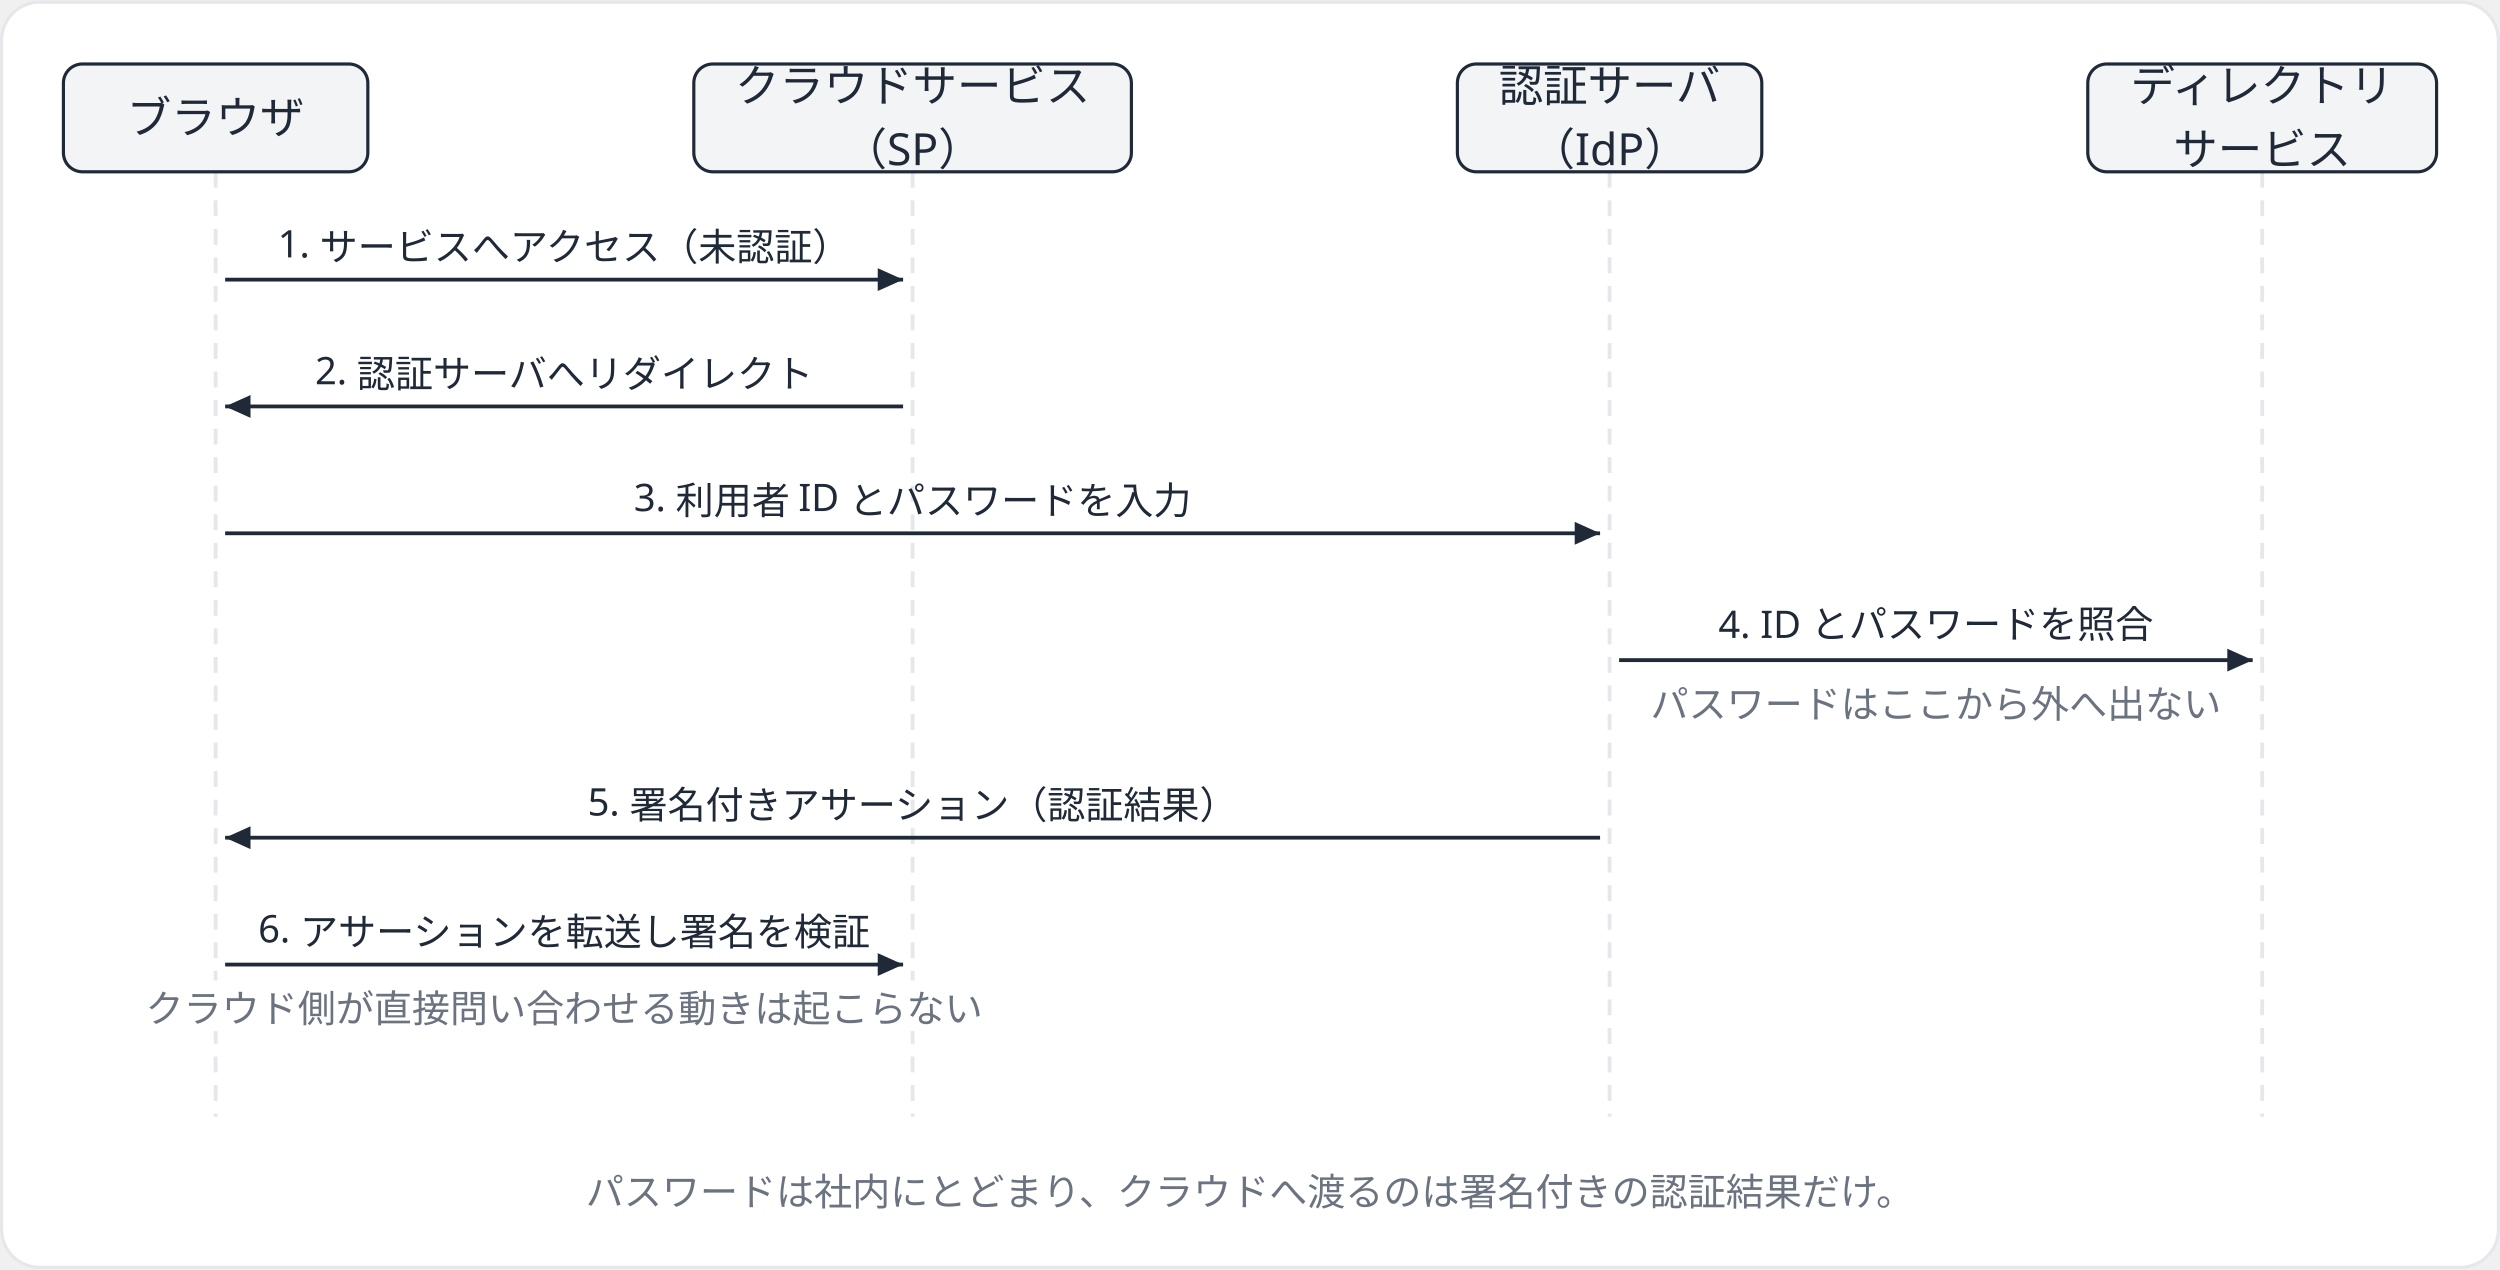
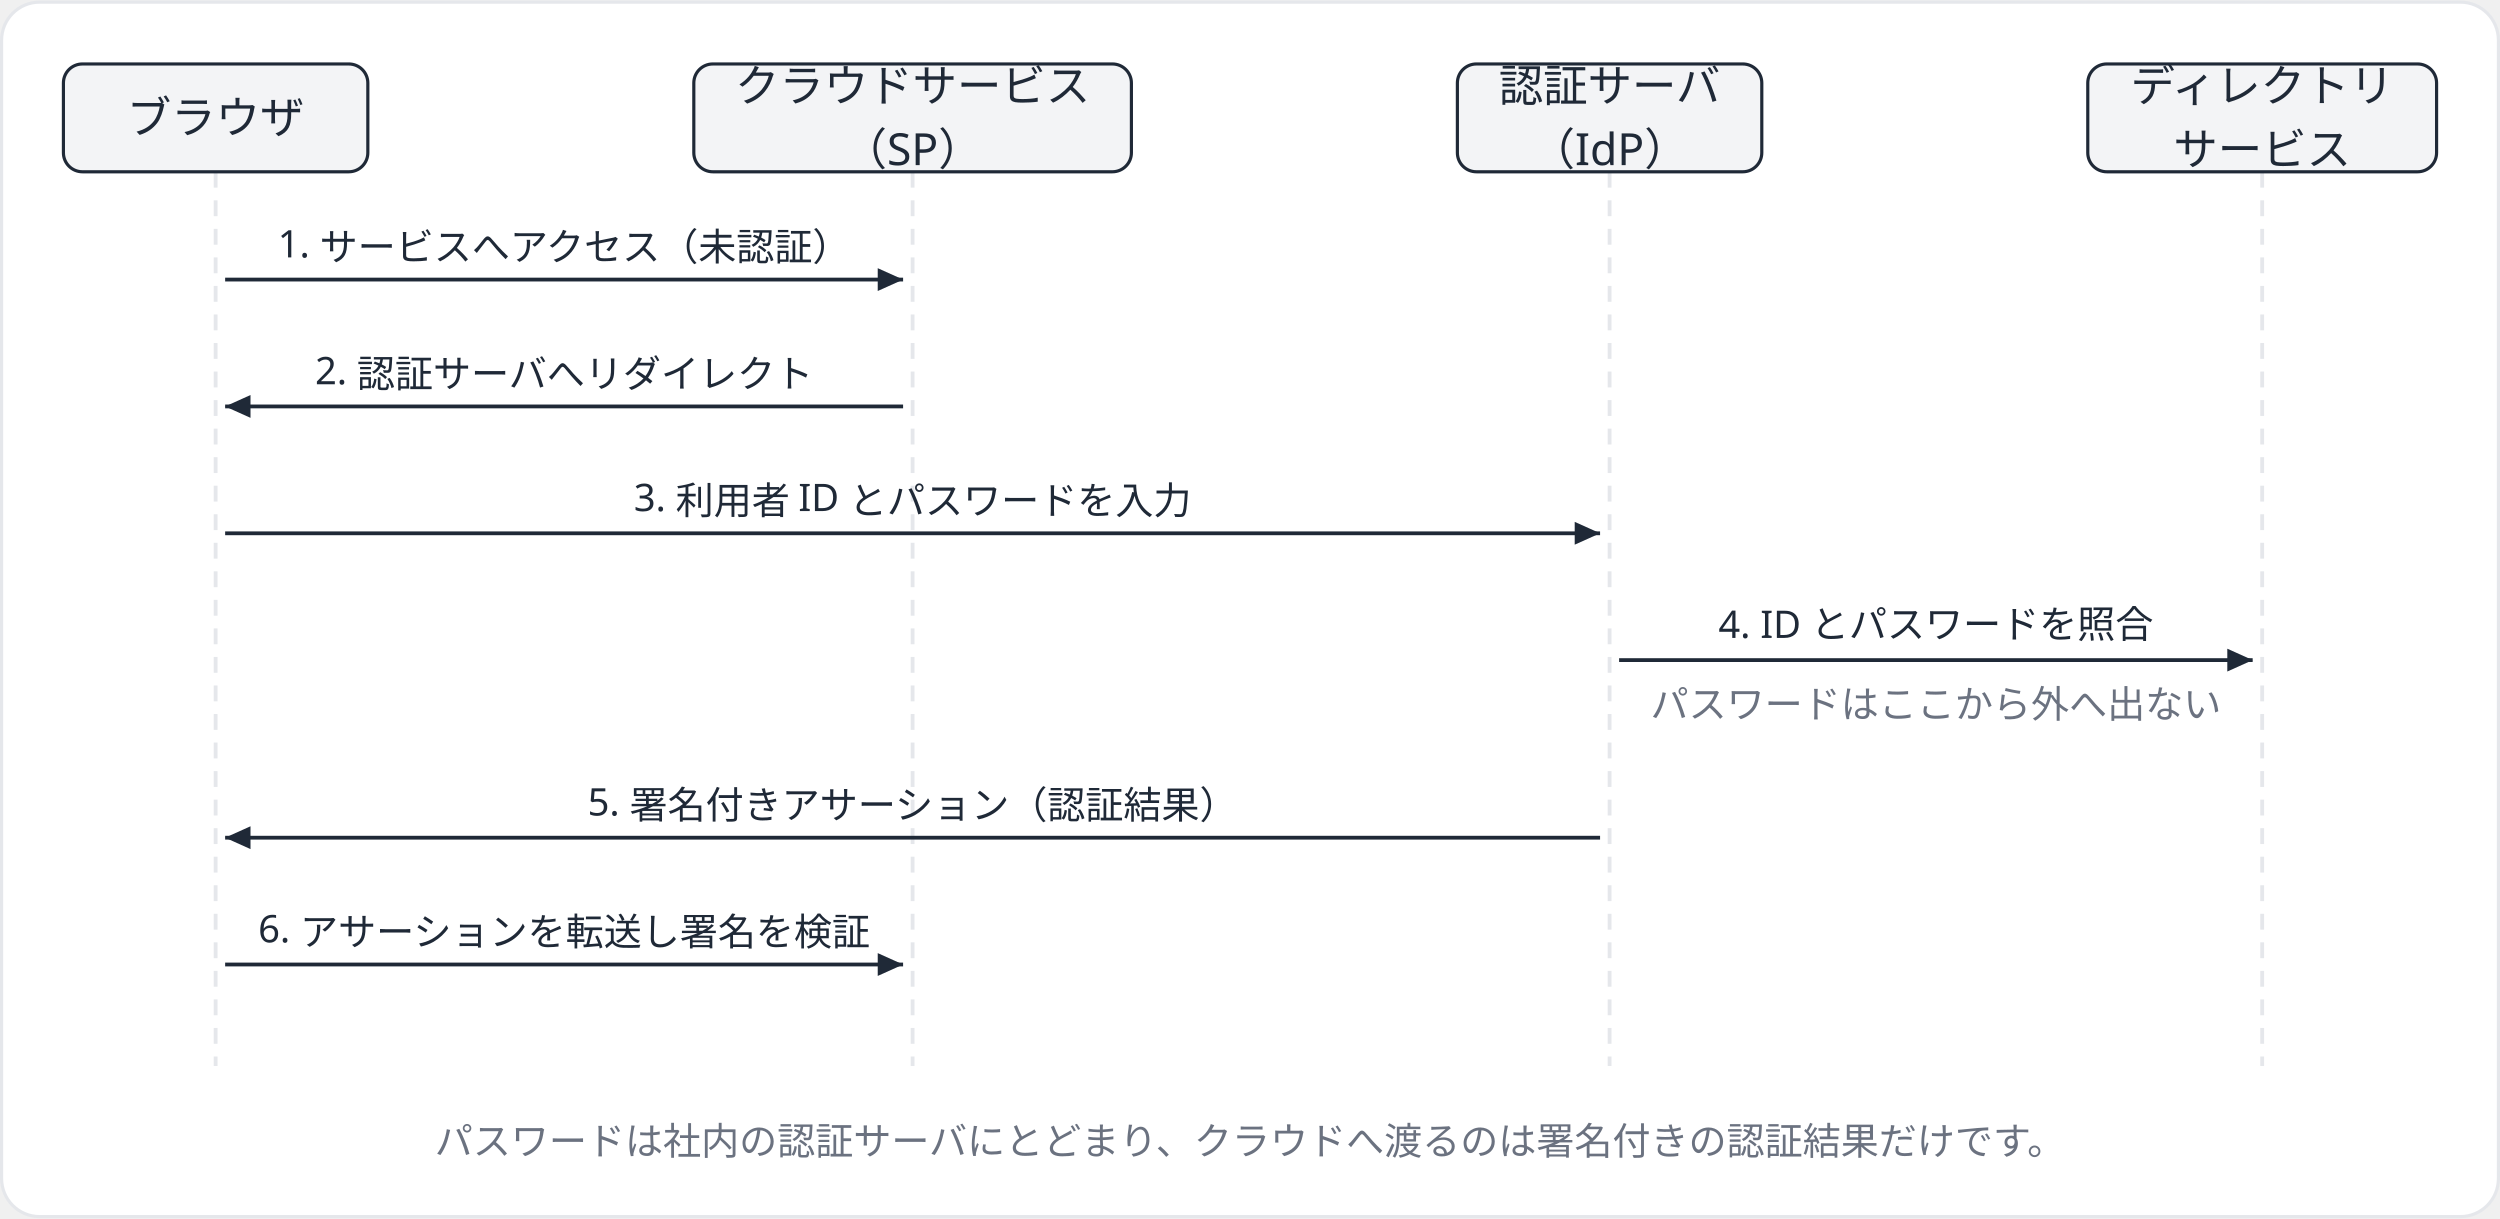
- <svg xmlns="http://www.w3.org/2000/svg" width="640" height="325" viewBox="0 0 788.4 400" role="img">
-   <rect x="0.5" y="0.5" width="787.4" height="399" rx="12" fill="#ffffff" stroke="#e5e7eb" stroke-width="1" />
+ <svg xmlns="http://www.w3.org/2000/svg" width="640" height="312" viewBox="0 0 788.4 384" role="img">
+   <rect x="0.5" y="0.5" width="787.4" height="383" rx="12" fill="#ffffff" stroke="#e5e7eb" stroke-width="1" />
  <g transform="translate(20 20)">
-     <line x1="48" y1="34" x2="48" y2="332" stroke="#e5e7eb" stroke-width="1.2" stroke-dasharray="5 4" />
-     <line x1="267.8" y1="34" x2="267.8" y2="332" stroke="#e5e7eb" stroke-width="1.2" stroke-dasharray="5 4" />
-     <line x1="487.6" y1="34" x2="487.6" y2="332" stroke="#e5e7eb" stroke-width="1.2" stroke-dasharray="5 4" />
-     <line x1="693.4" y1="34" x2="693.4" y2="332" stroke="#e5e7eb" stroke-width="1.2" stroke-dasharray="5 4" />
+     <line x1="48" y1="34" x2="48" y2="316" stroke="#e5e7eb" stroke-width="1.2" stroke-dasharray="5 4" />
+     <line x1="267.8" y1="34" x2="267.8" y2="316" stroke="#e5e7eb" stroke-width="1.2" stroke-dasharray="5 4" />
+     <line x1="487.6" y1="34" x2="487.6" y2="316" stroke="#e5e7eb" stroke-width="1.2" stroke-dasharray="5 4" />
+     <line x1="693.4" y1="34" x2="693.4" y2="316" stroke="#e5e7eb" stroke-width="1.2" stroke-dasharray="5 4" />
    <rect x="0" y="0" width="96" height="34" rx="6" fill="#f3f4f6" stroke="#1f2937" stroke-width="1" />
    <text x="48" y="21.9" font-family="Hiragino Sans, Hiragino Kaku Gothic ProN, Noto Sans JP, Yu Gothic, Meiryo, sans-serif" font-size="14" fill="#1f2937" text-anchor="middle">ブラウザ</text>
    <rect x="198.8" y="0" width="138" height="34" rx="6" fill="#f3f4f6" stroke="#1f2937" stroke-width="1" />
    <text x="267.8" y="11.9" font-family="Hiragino Sans, Hiragino Kaku Gothic ProN, Noto Sans JP, Yu Gothic, Meiryo, sans-serif" font-size="14" fill="#1f2937" text-anchor="middle">クラウドサービス</text>
    <text x="267.8" y="31.9" font-family="Hiragino Sans, Hiragino Kaku Gothic ProN, Noto Sans JP, Yu Gothic, Meiryo, sans-serif" font-size="14" fill="#1f2937" text-anchor="middle">（SP）</text>
    <rect x="439.6" y="0" width="96" height="34" rx="6" fill="#f3f4f6" stroke="#1f2937" stroke-width="1" />
    <text x="487.6" y="11.9" font-family="Hiragino Sans, Hiragino Kaku Gothic ProN, Noto Sans JP, Yu Gothic, Meiryo, sans-serif" font-size="14" fill="#1f2937" text-anchor="middle">認証サーバ</text>
    <text x="487.6" y="31.9" font-family="Hiragino Sans, Hiragino Kaku Gothic ProN, Noto Sans JP, Yu Gothic, Meiryo, sans-serif" font-size="14" fill="#1f2937" text-anchor="middle">（IdP）</text>
    <rect x="638.4" y="0" width="110" height="34" rx="6" fill="#f3f4f6" stroke="#1f2937" stroke-width="1" />
    <text x="693.4" y="11.9" font-family="Hiragino Sans, Hiragino Kaku Gothic ProN, Noto Sans JP, Yu Gothic, Meiryo, sans-serif" font-size="14" fill="#1f2937" text-anchor="middle">ディレクトリ</text>
    <text x="693.4" y="31.9" font-family="Hiragino Sans, Hiragino Kaku Gothic ProN, Noto Sans JP, Yu Gothic, Meiryo, sans-serif" font-size="14" fill="#1f2937" text-anchor="middle">サービス</text>
    <polyline points="51,68 264.8,68" fill="none" stroke="#1f2937" stroke-width="1.2" stroke-linejoin="round" />
    <polygon points="264.8,68 256.8,71.6 256.8,64.4" fill="#1f2937" />
    <text x="157.9" y="61" font-family="Hiragino Sans, Hiragino Kaku Gothic ProN, Noto Sans JP, Yu Gothic, Meiryo, sans-serif" font-size="12" fill="#1f2937" text-anchor="middle">1. サービスへアクセス（未認証）</text>
    <polyline points="264.8,108 51,108" fill="none" stroke="#1f2937" stroke-width="1.2" stroke-linejoin="round" />
    <polygon points="51,108 59,104.4 59,111.6" fill="#1f2937" />
    <text x="157.9" y="101" font-family="Hiragino Sans, Hiragino Kaku Gothic ProN, Noto Sans JP, Yu Gothic, Meiryo, sans-serif" font-size="12" fill="#1f2937" text-anchor="middle">2. 認証サーバへリダイレクト</text>
    <polyline points="51,148 484.6,148" fill="none" stroke="#1f2937" stroke-width="1.2" stroke-linejoin="round" />
    <polygon points="484.6,148 476.6,151.6 476.6,144.4" fill="#1f2937" />
    <text x="267.8" y="141" font-family="Hiragino Sans, Hiragino Kaku Gothic ProN, Noto Sans JP, Yu Gothic, Meiryo, sans-serif" font-size="12" fill="#1f2937" text-anchor="middle">3. 利用者 ID とパスワードを入力</text>
    <polyline points="490.6,188 690.4,188" fill="none" stroke="#1f2937" stroke-width="1.2" stroke-linejoin="round" />
    <polygon points="690.4,188 682.4,191.6 682.4,184.4" fill="#1f2937" />
    <text x="590.5" y="181" font-family="Hiragino Sans, Hiragino Kaku Gothic ProN, Noto Sans JP, Yu Gothic, Meiryo, sans-serif" font-size="12" fill="#1f2937" text-anchor="middle">4. ID とパスワードを照合</text>
    <rect x="496.5" y="193" width="188" height="16" rx="3" fill="#ffffff" />
    <text x="590.5" y="206.2" font-family="Hiragino Sans, Hiragino Kaku Gothic ProN, Noto Sans JP, Yu Gothic, Meiryo, sans-serif" font-size="12" fill="#6b7280" text-anchor="middle">パスワードはここから外へ出ない</text>
    <polyline points="484.6,244 51,244" fill="none" stroke="#1f2937" stroke-width="1.2" stroke-linejoin="round" />
    <polygon points="51,244 59,240.4 59,247.6" fill="#1f2937" />
    <text x="267.8" y="237" font-family="Hiragino Sans, Hiragino Kaku Gothic ProN, Noto Sans JP, Yu Gothic, Meiryo, sans-serif" font-size="12" fill="#1f2937" text-anchor="middle">5. 署名付きアサーション（認証結果）</text>
    <polyline points="51,284 264.8,284" fill="none" stroke="#1f2937" stroke-width="1.2" stroke-linejoin="round" />
    <polygon points="264.8,284 256.8,287.6 256.8,280.4" fill="#1f2937" />
    <text x="157.9" y="277" font-family="Hiragino Sans, Hiragino Kaku Gothic ProN, Noto Sans JP, Yu Gothic, Meiryo, sans-serif" font-size="12" fill="#1f2937" text-anchor="middle">6. アサーションを転送し署名を検証</text>
-     <rect x="21.9" y="289" width="272" height="16" rx="3" fill="#ffffff" />
-     <text x="157.9" y="302.2" font-family="Hiragino Sans, Hiragino Kaku Gothic ProN, Noto Sans JP, Yu Gothic, Meiryo, sans-serif" font-size="12" fill="#6b7280" text-anchor="middle">クラウド側が直接問い合わせる動きは起こらない</text>
  </g>
-   <text x="394.2" y="380" font-family="Hiragino Sans, Hiragino Kaku Gothic ProN, Noto Sans JP, Yu Gothic, Meiryo, sans-serif" font-size="12" fill="#6b7280" text-anchor="middle">パスワードは社内にとどまり、クラウドへ渡るのは署名付きの認証結果だけ。</text>
+   <text x="394.2" y="364" font-family="Hiragino Sans, Hiragino Kaku Gothic ProN, Noto Sans JP, Yu Gothic, Meiryo, sans-serif" font-size="12" fill="#6b7280" text-anchor="middle">パスワードは社内の認証サーバにとどまり、クラウドへ渡るのは署名付きの認証結果だけです。</text>
</svg>
